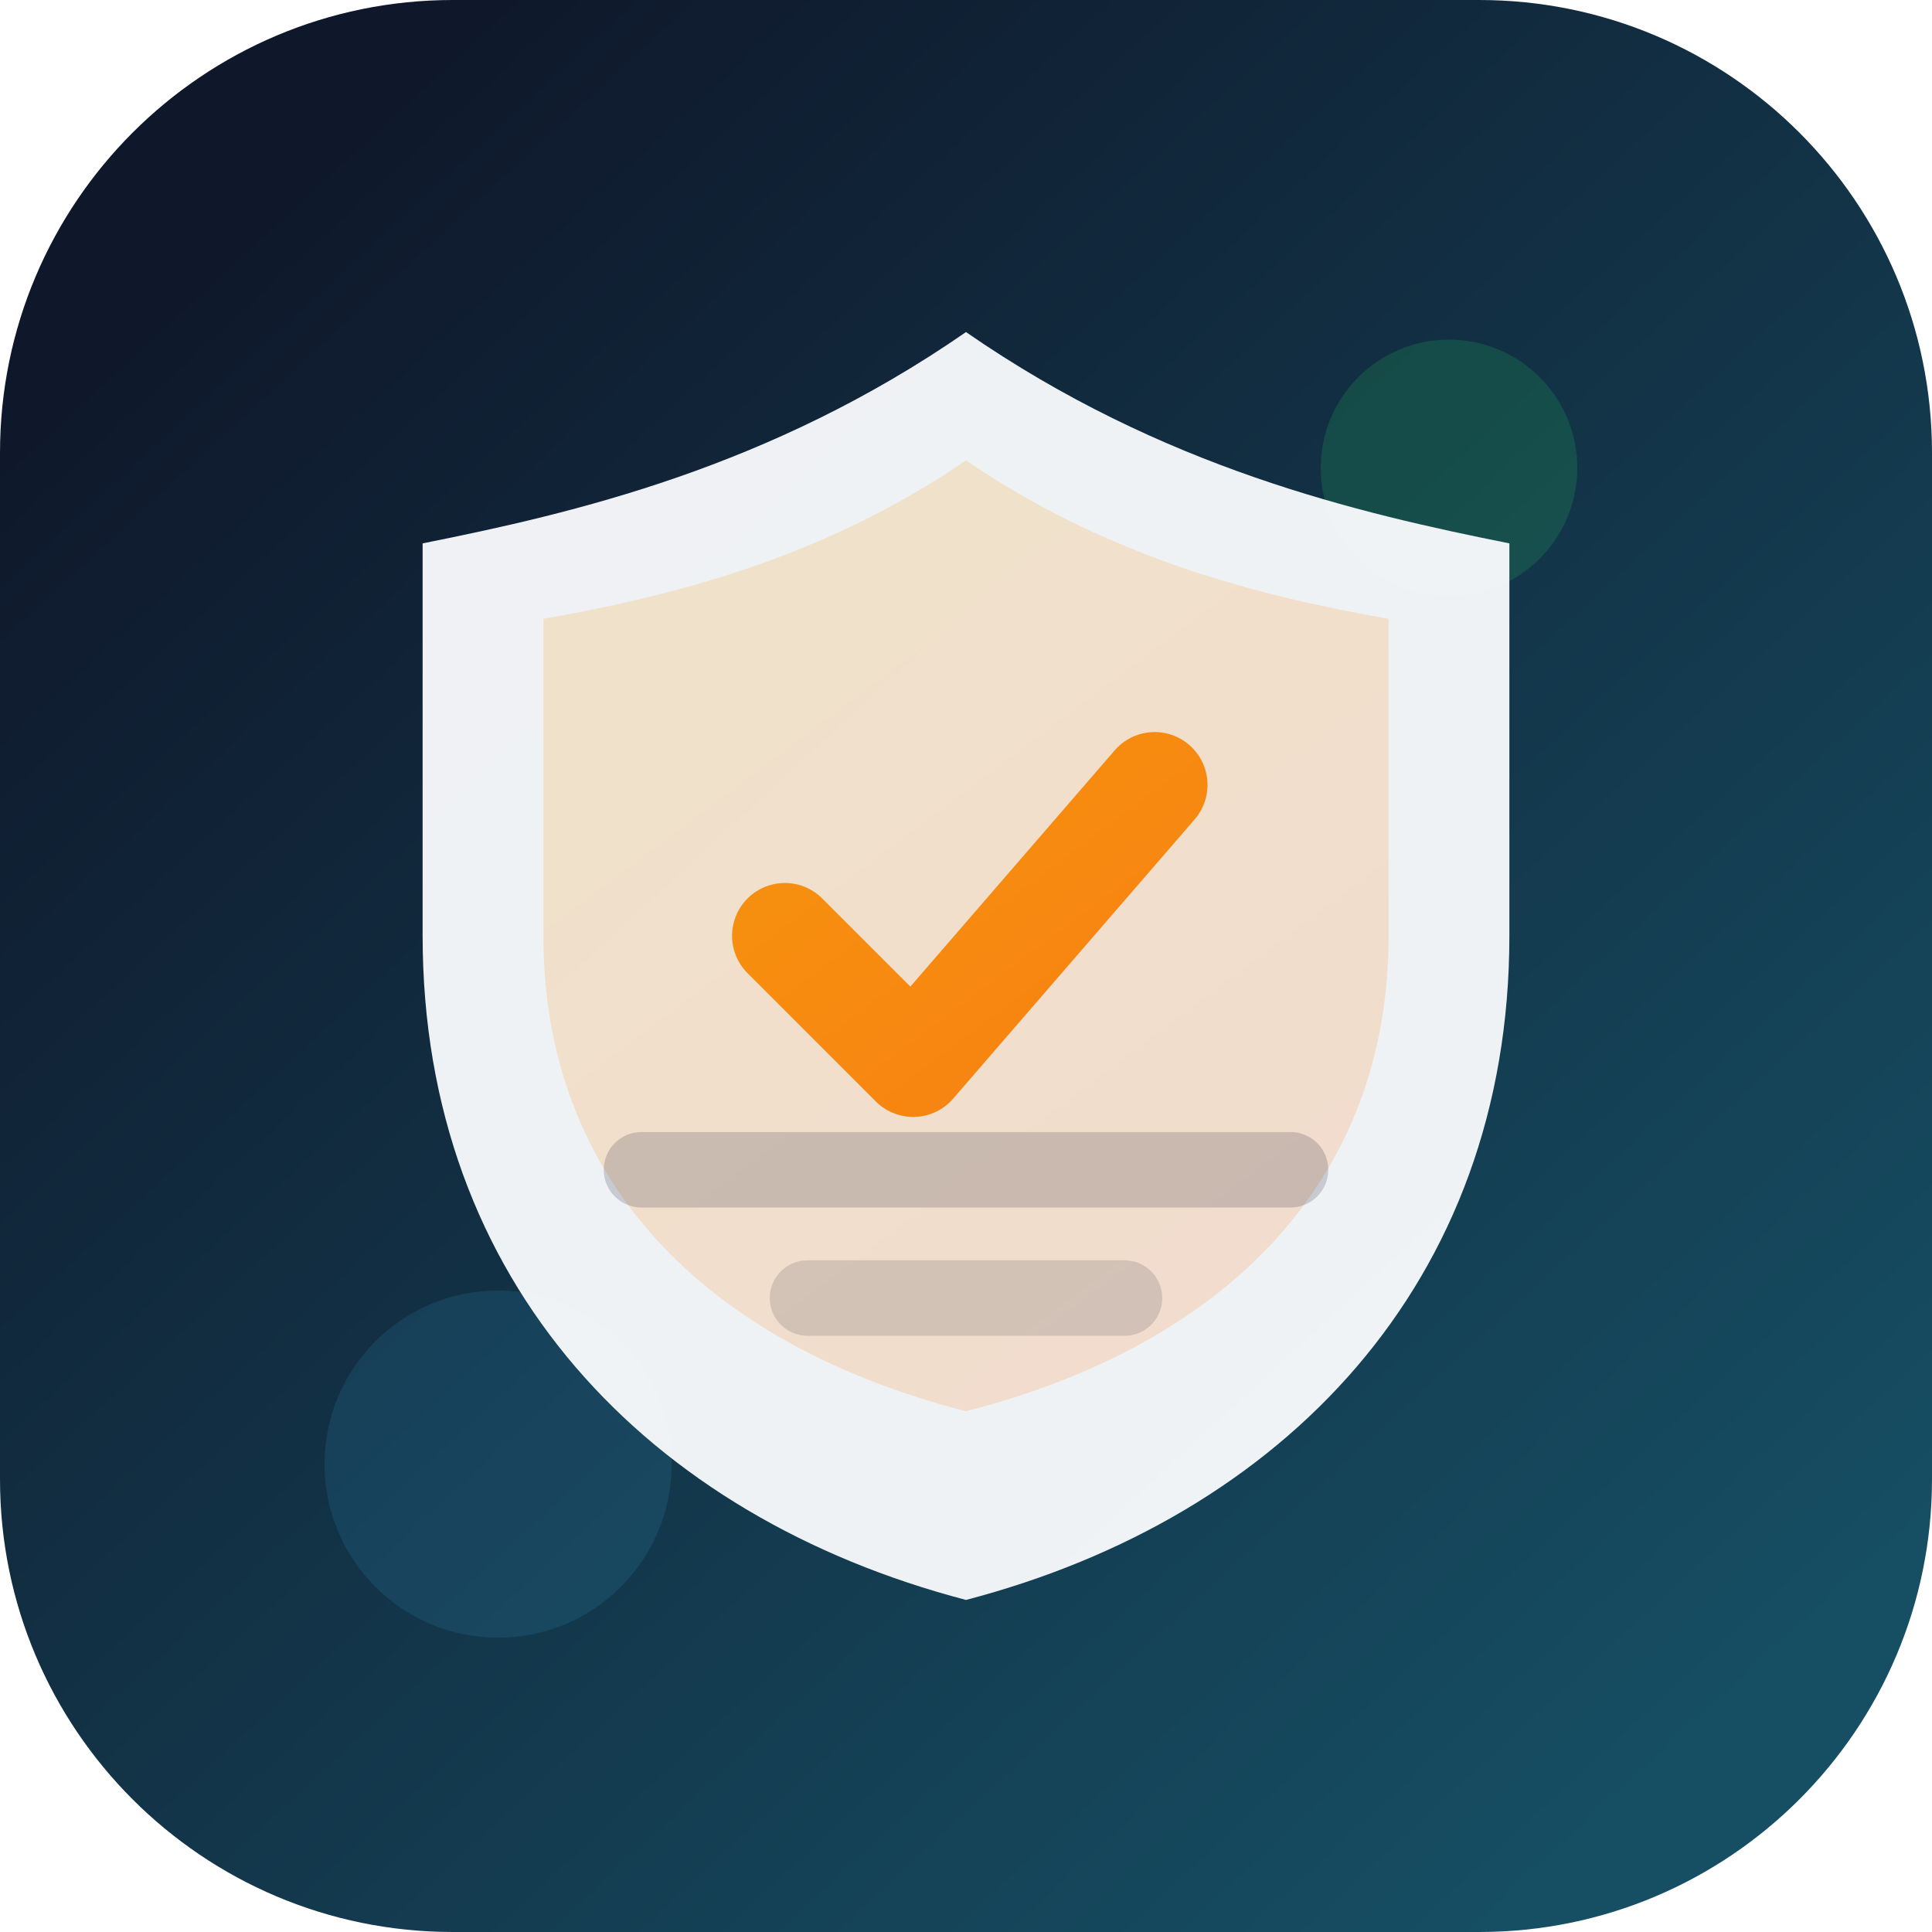
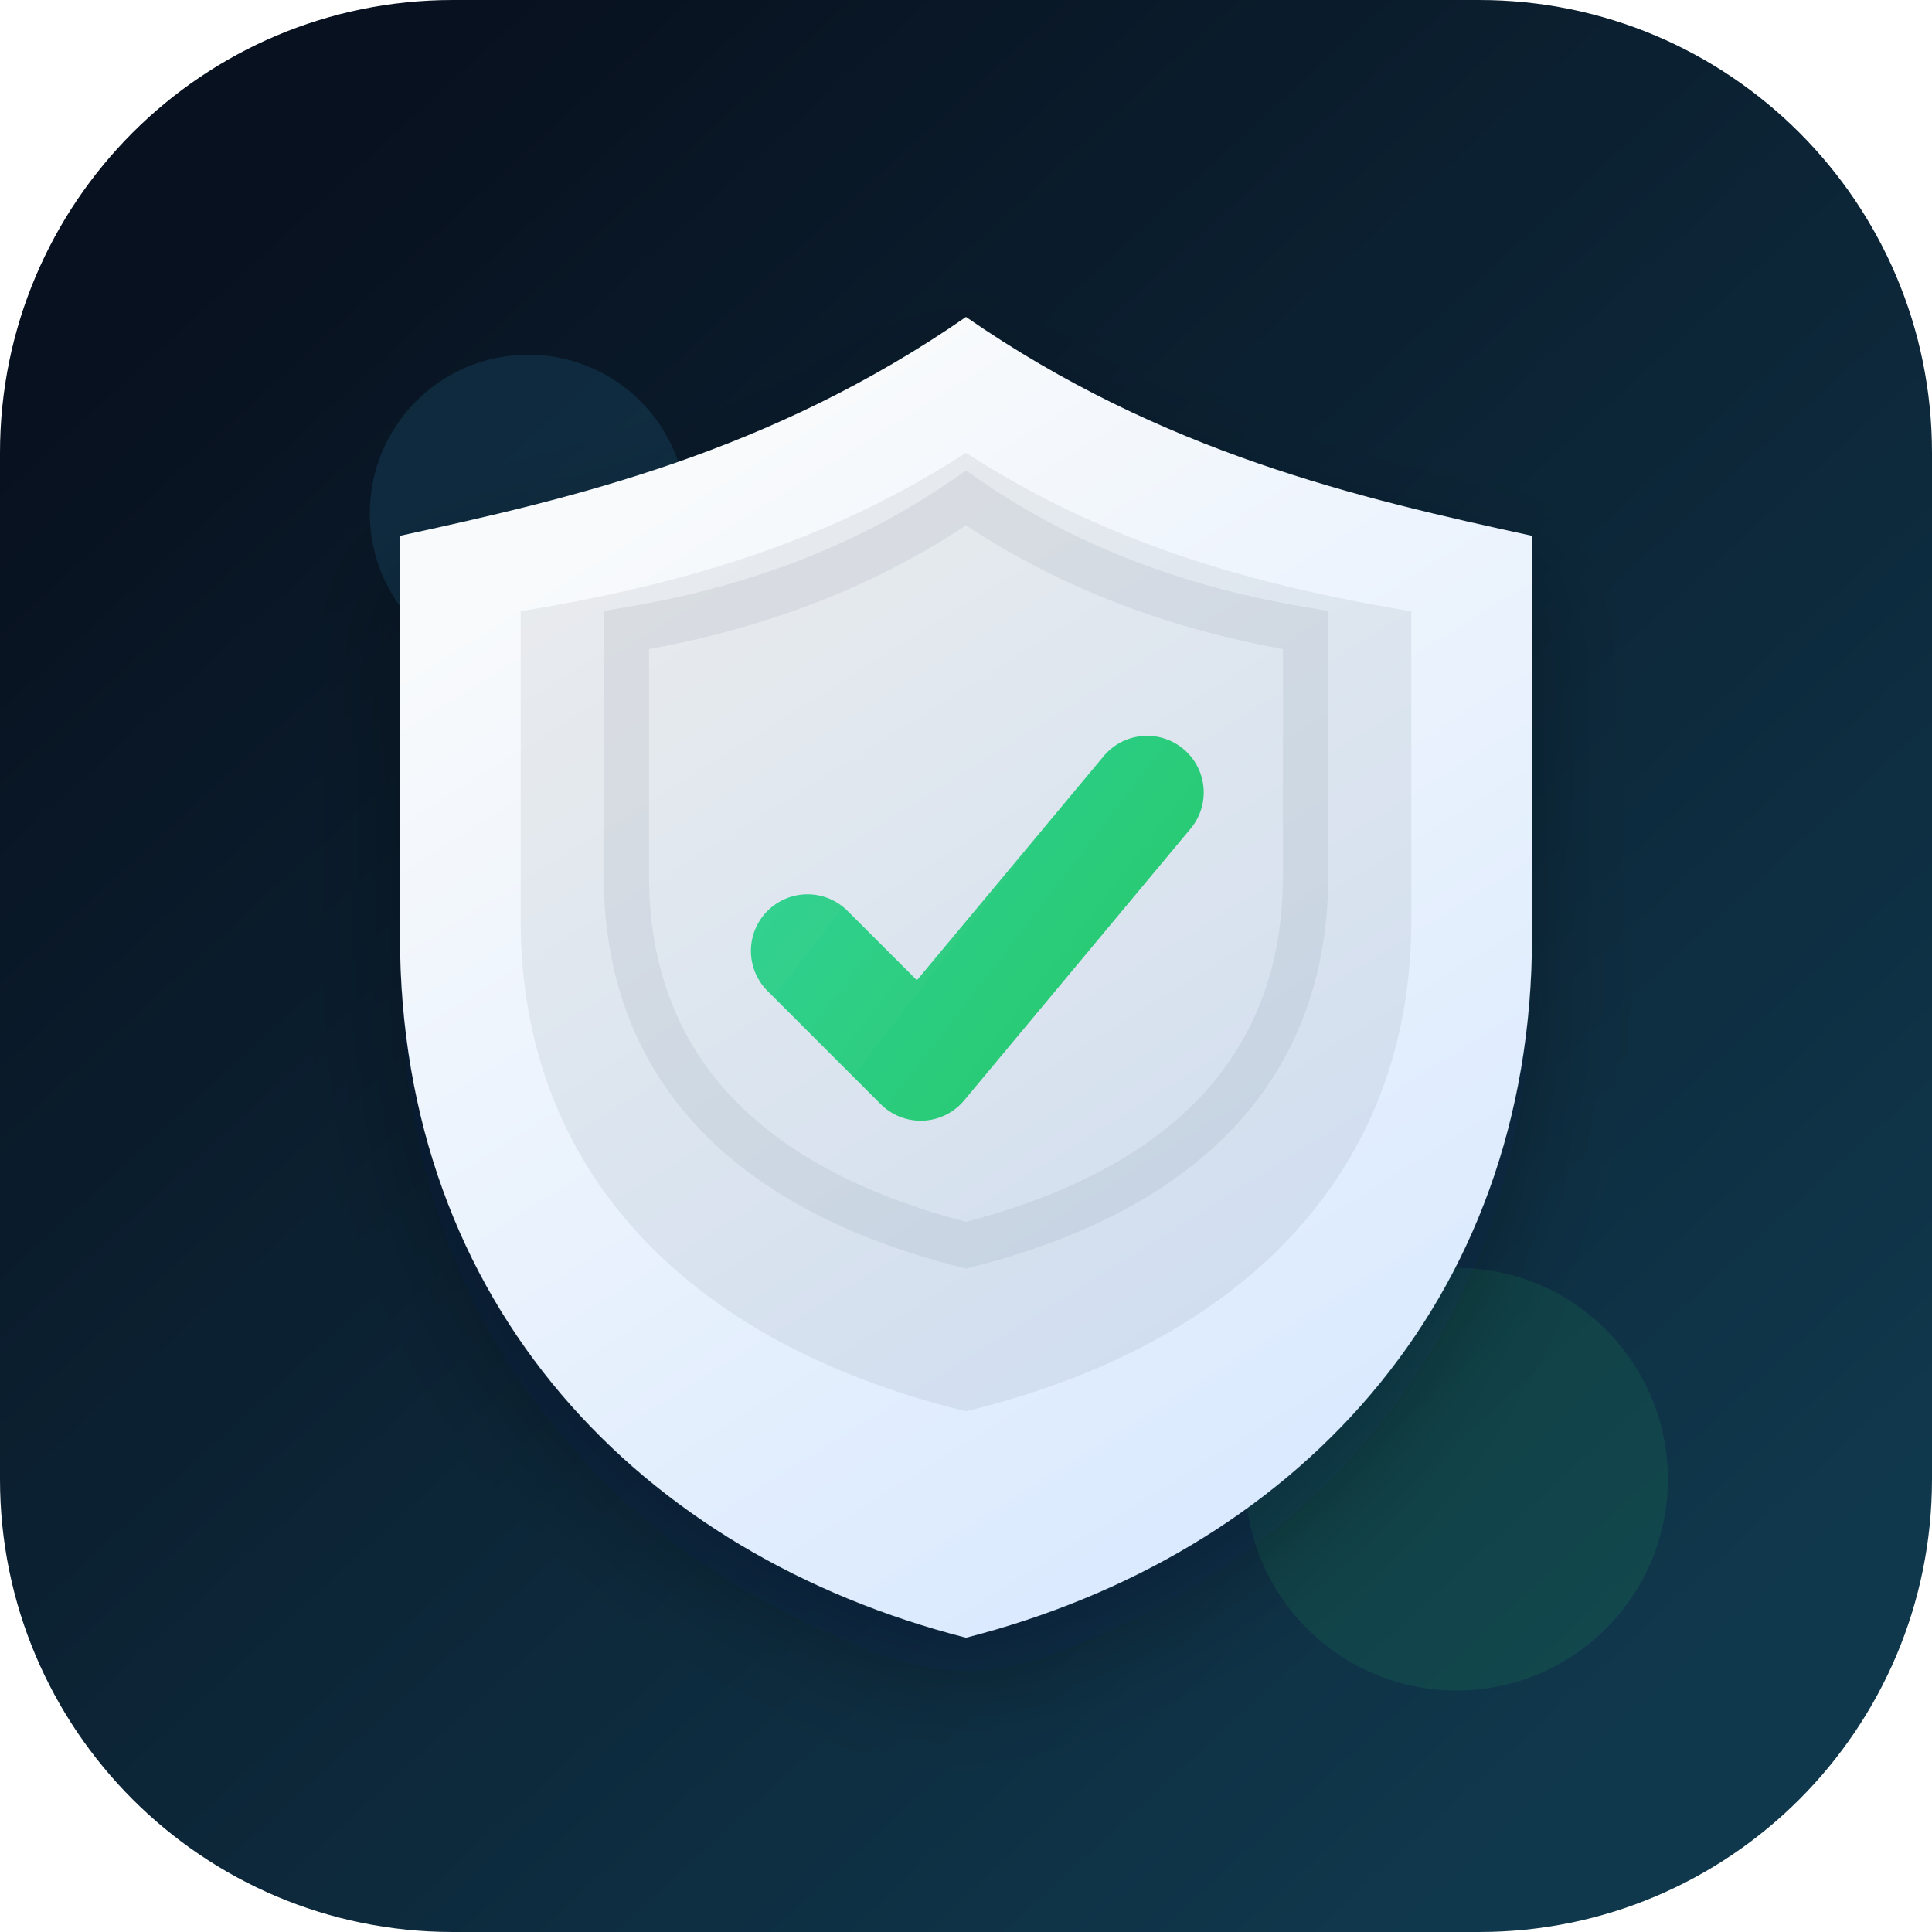
<svg xmlns="http://www.w3.org/2000/svg" viewBox="0 0 512 512" role="img" aria-labelledby="title desc">
  <defs>
-     <linearGradient id="bg" x1="64" y1="48" x2="448" y2="464" gradientUnits="userSpaceOnUse">
-       <stop offset="0" stop-color="#0f172a" />
-       <stop offset="1" stop-color="#164e63" />
+     <linearGradient id="bg" x1="72" y1="56" x2="440" y2="456" gradientUnits="userSpaceOnUse">
+       <stop offset="0" stop-color="#08111f" />
+       <stop offset="1" stop-color="#10384d" />
    </linearGradient>
-     <linearGradient id="accent" x1="160" y1="128" x2="352" y2="384" gradientUnits="userSpaceOnUse">
-       <stop offset="0" stop-color="#f59e0b" />
-       <stop offset="1" stop-color="#f97316" />
+     <linearGradient id="shield" x1="176" y1="132" x2="336" y2="388" gradientUnits="userSpaceOnUse">
+       <stop offset="0" stop-color="#f8fafc" />
+       <stop offset="1" stop-color="#dbeafe" />
    </linearGradient>
+     <linearGradient id="check" x1="188" y1="214" x2="328" y2="322" gradientUnits="userSpaceOnUse">
+       <stop offset="0" stop-color="#34d399" />
+       <stop offset="1" stop-color="#22c55e" />
+     </linearGradient>
+     <filter id="shadow" x="0" y="0" width="512" height="512" filterUnits="userSpaceOnUse">
+       <feDropShadow dx="0" dy="12" stdDeviation="14" flood-color="#020617" flood-opacity="0.28" />
+     </filter>
  </defs>
  <rect width="512" height="512" rx="120" fill="url(#bg)" />
-   <circle cx="384" cy="124" r="34" fill="#22c55e" opacity="0.18" />
-   <circle cx="132" cy="388" r="46" fill="#38bdf8" opacity="0.12" />
-   <path d="M256 88c52 36 104 48 144 56v104c0 92-60 154-144 176-84-22-144-84-144-176V144c40-8 92-20 144-56Z" fill="#f8fafc" opacity="0.96" />
-   <path d="M256 122c-38 26-78 36-112 42v84c0 64 42 108 112 126 70-18 112-62 112-126v-84c-34-6-74-16-112-42Z" fill="url(#accent)" opacity="0.18" />
-   <path d="M208 248l34 34 64-74" fill="none" stroke="url(#accent)" stroke-width="28" stroke-linecap="round" stroke-linejoin="round" />
-   <path d="M170 310h172" fill="none" stroke="#0f172a" stroke-width="20" stroke-linecap="round" opacity="0.18" />
-   <path d="M214 344h84" fill="none" stroke="#0f172a" stroke-width="20" stroke-linecap="round" opacity="0.14" />
+   <circle cx="140" cy="136" r="42" fill="#38bdf8" opacity="0.12" />
+   <circle cx="386" cy="392" r="56" fill="#22c55e" opacity="0.12" />
+   <g filter="url(#shadow)">
+     <path d="M256 84c52 36 104 48 150 58v106c0 98-64 164-150 186-86-22-150-88-150-186V142c46-10 98-22 150-58Z" fill="url(#shield)" />
+     <path d="M256 120c-40 26-82 36-118 42v82c0 66 44 112 118 130 74-18 118-64 118-130v-82c-36-6-78-16-118-42Z" fill="#0f172a" opacity="0.07" />
+     <path d="M214 252l30 30 60-72" fill="none" stroke="url(#check)" stroke-width="30" stroke-linecap="round" stroke-linejoin="round" />
+     <path d="M256 132c-29 20-60 30-90 35v65c0 50 31 83 90 98 59-15 90-48 90-98v-65c-30-5-61-15-90-35Z" fill="none" stroke="#0f172a" stroke-width="12" stroke-opacity="0.06" />
+   </g>
</svg>
